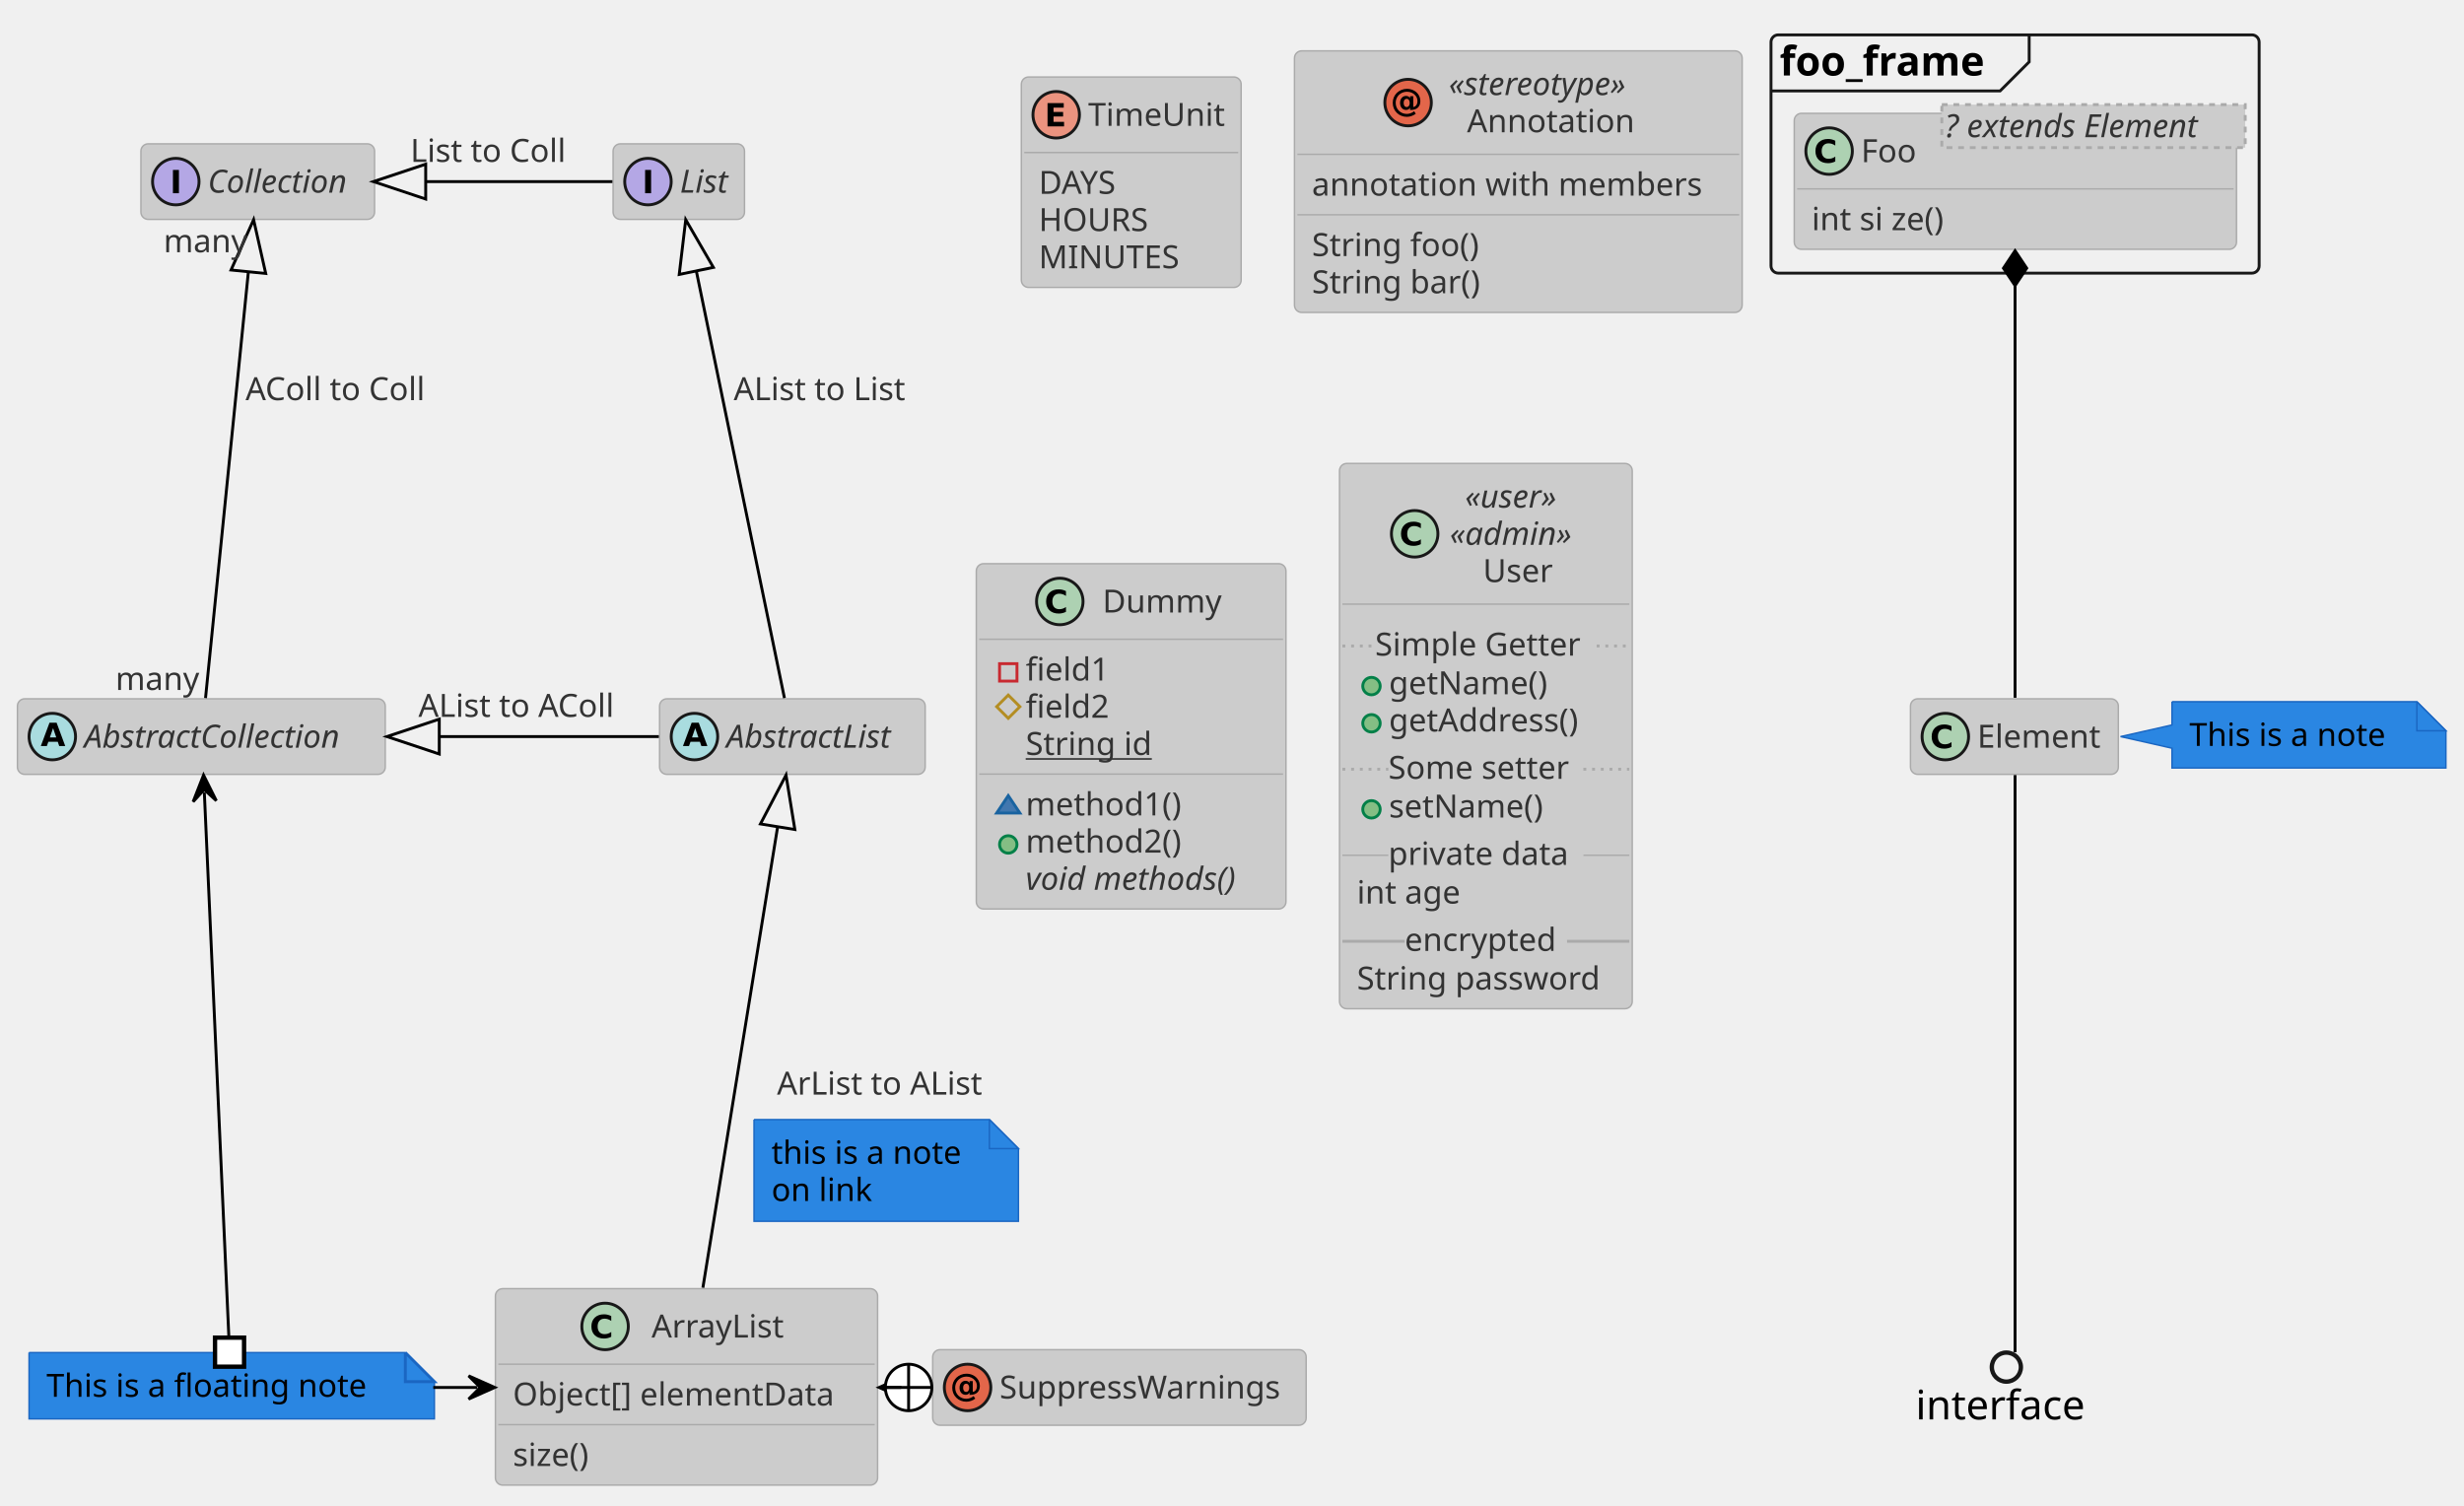
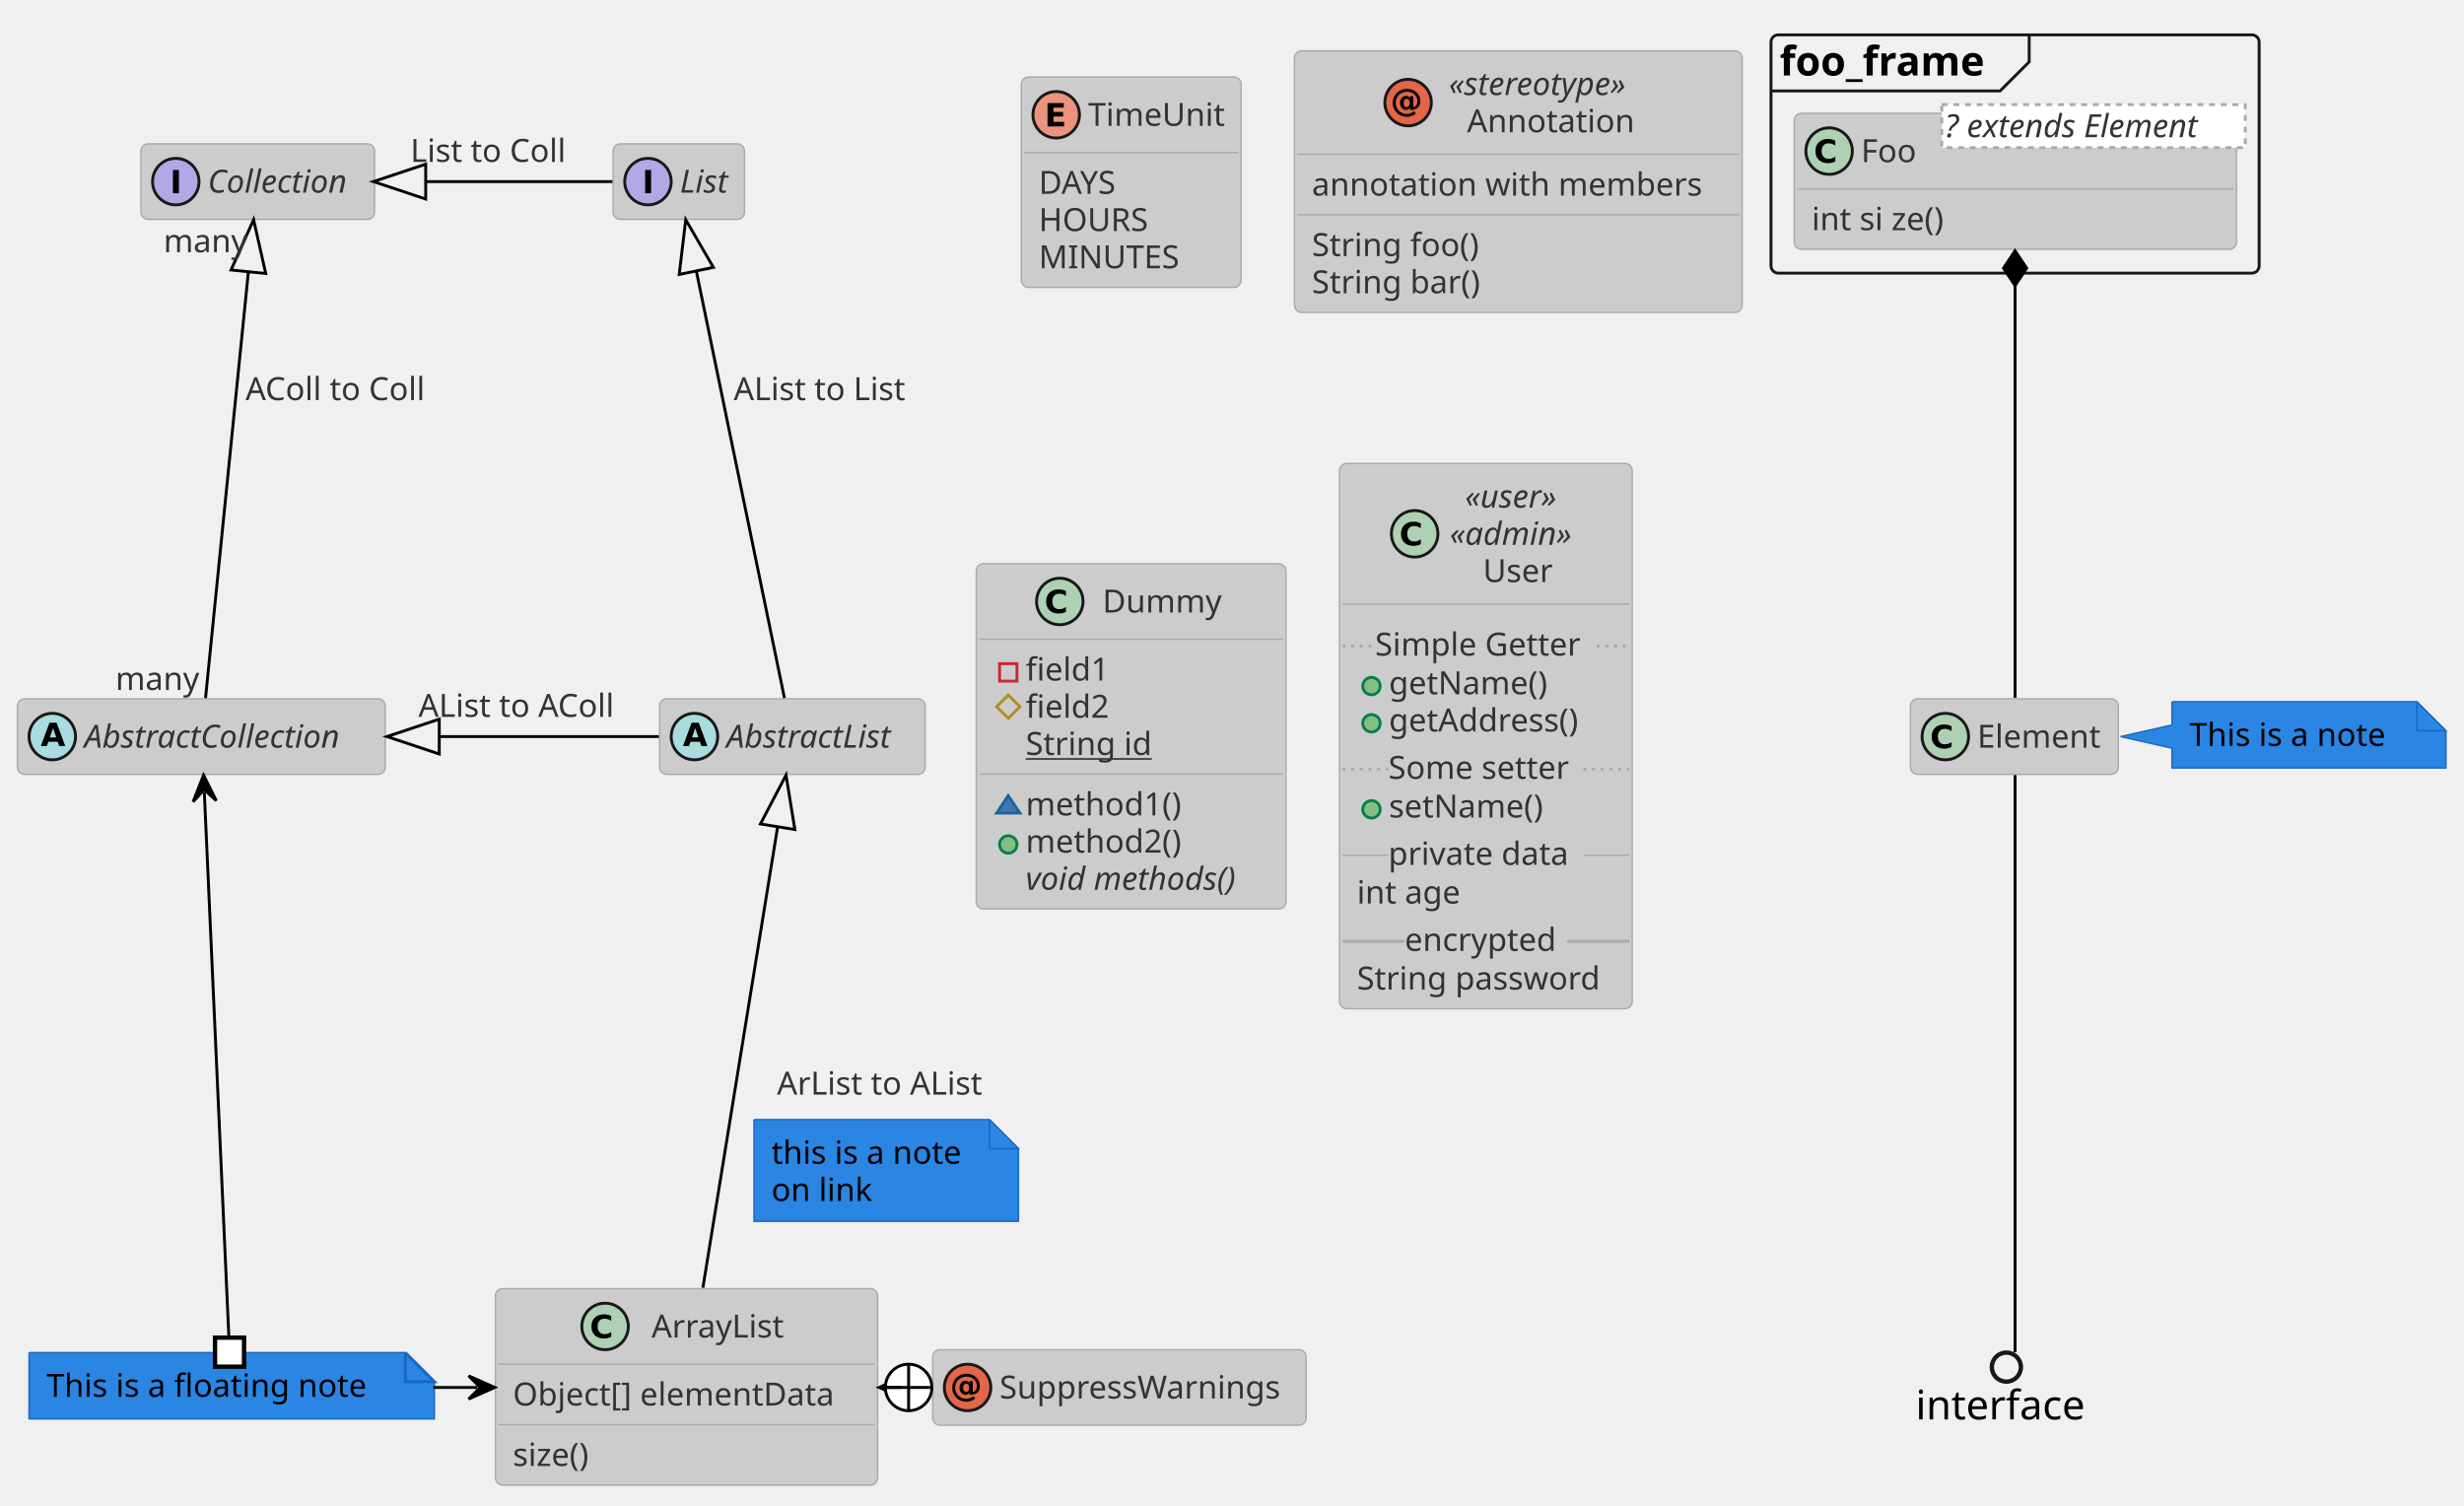
<svg xmlns="http://www.w3.org/2000/svg" contentStyleType="text/css" height="518px" preserveAspectRatio="none" style="width:848px;height:518px;background:#FFFFFF;" version="1.1" viewBox="0 0 848 518" width="848px" zoomAndPan="magnify">
  <defs />
  <g>
    <g id="cluster_foo_frame">
      <rect fill="none" height="82" rx="2.5" ry="2.5" style="stroke:#181818;stroke-width:1.0;" width="168" x="609.5" y="12" />
      <path d="M698.352,12 L698.352,21.297 L688.352,31.297 L609.5,31.297 " fill="none" style="stroke:#181818;stroke-width:1.0;" />
      <text fill="#000000" font-family="sans-serif" font-size="14" font-weight="bold" lengthAdjust="spacing" textLength="78.853" x="612.5" y="25.995">foo_frame</text>
    </g>
    <g id="elem_AbstractList">
      <rect codeLine="7" fill="#CCCCCC" height="26" id="AbstractList" rx="2.5" ry="2.5" style="stroke:#AAAAAA;stroke-width:0.5;" width="91.404" x="227" y="240.5" />
      <ellipse cx="239" cy="253.5" fill="#A9DCDF" rx="8" ry="8" style="stroke:#181818;stroke-width:1.0;" />
      <path d="M240.875,255.281 L237.641,255.281 L237.125,256.75 L235.047,256.75 L238.031,248.734 L240.484,248.734 L243.453,256.75 L241.375,256.75 L240.875,255.281 Z M238.156,253.797 L240.359,253.797 L239.266,250.609 L238.156,253.797 Z " fill="#000000" />
      <text fill="#333333" font-family="Verdana" font-size="11" font-style="italic" lengthAdjust="spacing" textLength="65.404" x="250" y="257.308">AbstractList</text>
    </g>
    <g id="elem_AbstractCollection">
      <rect codeLine="8" fill="#CCCCCC" height="26" id="AbstractCollection" rx="2.5" ry="2.5" style="stroke:#AAAAAA;stroke-width:0.5;" width="126.585" x="6" y="240.5" />
      <ellipse cx="18" cy="253.5" fill="#A9DCDF" rx="8" ry="8" style="stroke:#181818;stroke-width:1.0;" />
      <path d="M19.875,255.281 L16.641,255.281 L16.125,256.75 L14.047,256.75 L17.031,248.734 L19.484,248.734 L22.453,256.75 L20.375,256.75 L19.875,255.281 Z M17.156,253.797 L19.359,253.797 L18.266,250.609 L17.156,253.797 Z " fill="#000000" />
      <text fill="#333333" font-family="Verdana" font-size="11" font-style="italic" lengthAdjust="spacing" textLength="100.585" x="29" y="257.308">AbstractCollection</text>
    </g>
    <g id="elem_List">
      <rect codeLine="9" fill="#CCCCCC" height="26" id="List" rx="2.5" ry="2.5" style="stroke:#AAAAAA;stroke-width:0.5;" width="45.228" x="211" y="49.5" />
      <ellipse cx="223" cy="62.5" fill="#B4A7E5" rx="8" ry="8" style="stroke:#181818;stroke-width:1.0;" />
      <path d="M222.016,58.484 L224.078,58.484 L224.078,66.5 L222.016,66.5 L222.016,58.484 Z " fill="#000000" />
      <text fill="#333333" font-family="Verdana" font-size="11" font-style="italic" lengthAdjust="spacing" textLength="19.229" x="234" y="66.308">List</text>
    </g>
    <g id="elem_Collection">
      <rect codeLine="10" fill="#CCCCCC" height="26" id="Collection" rx="2.5" ry="2.5" style="stroke:#AAAAAA;stroke-width:0.5;" width="80.409" x="48.5" y="49.5" />
      <ellipse cx="60.5" cy="62.5" fill="#B4A7E5" rx="8" ry="8" style="stroke:#181818;stroke-width:1.0;" />
      <path d="M59.516,58.484 L61.578,58.484 L61.578,66.5 L59.516,66.5 L59.516,58.484 Z " fill="#000000" />
      <text fill="#333333" font-family="Verdana" font-size="11" font-style="italic" lengthAdjust="spacing" textLength="54.409" x="71.5" y="66.308">Collection</text>
    </g>
    <g id="elem_ArrayList">
      <rect codeLine="20" fill="#CCCCCC" height="67.609" id="ArrayList" rx="2.5" ry="2.5" style="stroke:#AAAAAA;stroke-width:0.5;" width="131.528" x="170.5" y="443.5" />
      <ellipse cx="208.24" cy="456.5" fill="#ADD1B2" rx="8" ry="8" style="stroke:#181818;stroke-width:1.0;" />
      <path d="M210.365,460.062 Q209.787,460.359 209.162,460.5 Q208.552,460.656 207.88,460.656 Q205.88,460.656 204.708,459.547 Q203.537,458.422 203.537,456.5 Q203.537,454.578 204.708,453.453 Q205.88,452.328 207.88,452.328 Q208.552,452.328 209.162,452.484 Q209.787,452.641 210.365,452.938 L210.365,454.594 Q209.787,454.203 209.224,454.016 Q208.662,453.828 208.052,453.828 Q206.943,453.828 206.302,454.547 Q205.677,455.25 205.677,456.5 Q205.677,457.734 206.302,458.453 Q206.943,459.156 208.052,459.156 Q208.662,459.156 209.224,458.984 Q209.787,458.797 210.365,458.406 L210.365,460.062 Z " fill="#000000" />
      <text fill="#333333" font-family="Verdana" font-size="11" lengthAdjust="spacing" textLength="49.049" x="224.24" y="460.308">ArrayList</text>
      <line style="stroke:#AAAAAA;stroke-width:0.5;" x1="171.5" x2="301.028" y1="469.5" y2="469.5" />
      <text fill="#333333" font-family="sans-serif" font-size="11" lengthAdjust="spacing" textLength="119.528" x="176.5" y="483.71">Object[] elementData</text>
      <line style="stroke:#AAAAAA;stroke-width:0.5;" x1="171.5" x2="301.028" y1="490.305" y2="490.305" />
      <text fill="#333333" font-family="sans-serif" font-size="11" lengthAdjust="spacing" textLength="29.912" x="176.5" y="504.515">size()</text>
    </g>
    <g id="elem_TimeUnit">
      <rect codeLine="25" fill="#CCCCCC" height="72.414" id="TimeUnit" rx="2.5" ry="2.5" style="stroke:#AAAAAA;stroke-width:0.5;" width="75.65" x="351.5" y="26.5" />
      <ellipse cx="363.5" cy="39.5" fill="#EB937F" rx="8" ry="8" style="stroke:#181818;stroke-width:1.0;" />
      <path d="M360.516,35.484 L366.094,35.484 L366.094,37.047 L362.578,37.047 L362.578,38.531 L365.875,38.531 L365.875,40.094 L362.578,40.094 L362.578,41.938 L366.203,41.938 L366.203,43.5 L360.516,43.5 L360.516,35.484 Z " fill="#000000" />
      <text fill="#333333" font-family="Verdana" font-size="11" lengthAdjust="spacing" textLength="49.65" x="374.5" y="43.308">TimeUnit</text>
      <line style="stroke:#AAAAAA;stroke-width:0.5;" x1="352.5" x2="426.15" y1="52.5" y2="52.5" />
      <text fill="#333333" font-family="sans-serif" font-size="11" lengthAdjust="spacing" textLength="29.697" x="357.5" y="66.71">DAYS</text>
      <text fill="#333333" font-family="sans-serif" font-size="11" lengthAdjust="spacing" textLength="39.606" x="357.5" y="79.515">HOURS</text>
      <text fill="#333333" font-family="sans-serif" font-size="11" lengthAdjust="spacing" textLength="49.666" x="357.5" y="92.32">MINUTES</text>
    </g>
    <g id="elem_SuppressWarnings">
      <rect codeLine="31" fill="#CCCCCC" height="26" id="SuppressWarnings" rx="2.5" ry="2.5" style="stroke:#AAAAAA;stroke-width:0.5;" width="128.523" x="321" y="464.5" />
      <ellipse cx="333" cy="477.5" fill="#E3664A" rx="8" ry="8" style="stroke:#181818;stroke-width:1.0;" />
      <path d="M331.469,477.609 Q331.469,478.266 331.75,478.656 Q332.031,479.031 332.516,479.031 Q332.984,479.031 333.266,478.656 Q333.562,478.266 333.562,477.609 Q333.562,476.953 333.266,476.578 Q332.984,476.203 332.5,476.203 Q332.031,476.203 331.75,476.578 Q331.469,476.953 331.469,477.609 Z M333.672,479.219 Q333.5,479.609 333.141,479.828 Q332.797,480.031 332.312,480.031 Q331.391,480.031 330.812,479.359 Q330.234,478.688 330.234,477.609 Q330.234,476.547 330.812,475.875 Q331.391,475.203 332.312,475.203 Q332.797,475.203 333.141,475.422 Q333.5,475.625 333.672,476.016 L333.672,475.312 L334.781,475.312 L334.781,479.031 Q335.453,478.922 335.828,478.391 Q336.219,477.844 336.219,477 Q336.219,476.469 336.062,476 Q335.906,475.531 335.594,475.141 Q335.078,474.484 334.312,474.125 Q333.547,473.766 332.656,473.766 Q332.031,473.766 331.453,473.938 Q330.891,474.094 330.406,474.422 Q329.609,474.938 329.172,475.781 Q328.734,476.609 328.734,477.578 Q328.734,478.391 329.016,479.094 Q329.297,479.781 329.844,480.328 Q330.391,480.844 331.078,481.125 Q331.781,481.406 332.562,481.406 Q333.234,481.406 333.906,481.141 Q334.594,480.891 335.078,480.469 L335.641,481.344 Q334.969,481.859 334.172,482.125 Q333.391,482.406 332.578,482.406 Q331.578,482.406 330.688,482.047 Q329.812,481.703 329.125,481.031 Q328.438,480.359 328.078,479.484 Q327.719,478.594 327.719,477.578 Q327.719,476.609 328.078,475.719 Q328.453,474.828 329.125,474.156 Q329.812,473.5 330.703,473.141 Q331.609,472.766 332.578,472.766 Q333.781,472.766 334.766,473.234 Q335.75,473.688 336.406,474.547 Q336.812,475.078 337.016,475.703 Q337.219,476.312 337.219,476.984 Q337.219,478.438 336.344,479.25 Q335.469,480.047 333.875,480.047 L333.672,480.047 L333.672,479.219 Z " fill="#000000" />
      <text fill="#333333" font-family="Verdana" font-size="11" lengthAdjust="spacing" textLength="102.523" x="344" y="481.308">SuppressWarnings</text>
    </g>
    <g id="elem_Annotation">
      <rect codeLine="33" fill="#CCCCCC" height="90.023" id="Annotation" rx="2.5" ry="2.5" style="stroke:#AAAAAA;stroke-width:0.5;" width="154.071" x="445.5" y="17.5" />
      <ellipse cx="484.603" cy="35.305" fill="#E3664A" rx="8" ry="8" style="stroke:#181818;stroke-width:1.0;" />
      <path d="M483.072,35.414 Q483.072,36.07 483.353,36.461 Q483.635,36.836 484.119,36.836 Q484.588,36.836 484.869,36.461 Q485.166,36.07 485.166,35.414 Q485.166,34.758 484.869,34.383 Q484.588,34.008 484.103,34.008 Q483.635,34.008 483.353,34.383 Q483.072,34.758 483.072,35.414 Z M485.275,37.023 Q485.103,37.414 484.744,37.633 Q484.4,37.836 483.916,37.836 Q482.994,37.836 482.416,37.164 Q481.838,36.492 481.838,35.414 Q481.838,34.352 482.416,33.68 Q482.994,33.008 483.916,33.008 Q484.4,33.008 484.744,33.227 Q485.103,33.43 485.275,33.82 L485.275,33.117 L486.385,33.117 L486.385,36.836 Q487.056,36.727 487.431,36.195 Q487.822,35.648 487.822,34.805 Q487.822,34.273 487.666,33.805 Q487.51,33.336 487.197,32.945 Q486.681,32.289 485.916,31.93 Q485.15,31.57 484.26,31.57 Q483.635,31.57 483.056,31.742 Q482.494,31.898 482.01,32.227 Q481.213,32.742 480.775,33.586 Q480.338,34.414 480.338,35.383 Q480.338,36.195 480.619,36.898 Q480.9,37.586 481.447,38.133 Q481.994,38.648 482.681,38.93 Q483.385,39.211 484.166,39.211 Q484.838,39.211 485.51,38.945 Q486.197,38.695 486.681,38.273 L487.244,39.148 Q486.572,39.664 485.775,39.93 Q484.994,40.211 484.181,40.211 Q483.181,40.211 482.291,39.852 Q481.416,39.508 480.728,38.836 Q480.041,38.164 479.681,37.289 Q479.322,36.398 479.322,35.383 Q479.322,34.414 479.681,33.523 Q480.056,32.633 480.728,31.961 Q481.416,31.305 482.306,30.945 Q483.213,30.57 484.181,30.57 Q485.385,30.57 486.369,31.039 Q487.353,31.492 488.01,32.352 Q488.416,32.883 488.619,33.508 Q488.822,34.117 488.822,34.789 Q488.822,36.242 487.947,37.055 Q487.072,37.852 485.478,37.852 L485.275,37.852 L485.275,37.023 Z " fill="#000000" />
      <text fill="#333333" font-family="sans-serif" font-size="11" font-style="italic" lengthAdjust="spacing" textLength="72.864" x="498.603" y="32.71">«stereotype»</text>
      <text fill="#333333" font-family="Verdana" font-size="11" lengthAdjust="spacing" textLength="60.323" x="504.874" y="45.515">Annotation</text>
      <line style="stroke:#AAAAAA;stroke-width:0.5;" x1="446.5" x2="598.571" y1="53.109" y2="53.109" />
      <text fill="#333333" font-family="sans-serif" font-size="11" lengthAdjust="spacing" textLength="142.071" x="451.5" y="67.32">annotation with members</text>
      <line style="stroke:#AAAAAA;stroke-width:0.5;" x1="446.5" x2="598.571" y1="73.914" y2="73.914" />
      <text fill="#333333" font-family="sans-serif" font-size="11" lengthAdjust="spacing" textLength="62.24" x="451.5" y="88.124">String foo()</text>
      <text fill="#333333" font-family="sans-serif" font-size="11" lengthAdjust="spacing" textLength="63.153" x="451.5" y="100.929">String bar()</text>
    </g>
    <g id="elem_Dummy">
      <rect codeLine="39" fill="#CCCCCC" height="118.828" id="Dummy" rx="2.5" ry="2.5" style="stroke:#AAAAAA;stroke-width:0.5;" width="106.569" x="336" y="194" />
      <ellipse cx="364.734" cy="207" fill="#ADD1B2" rx="8" ry="8" style="stroke:#181818;stroke-width:1.0;" />
      <path d="M366.859,210.562 Q366.281,210.859 365.656,211 Q365.046,211.156 364.375,211.156 Q362.375,211.156 361.203,210.047 Q360.031,208.922 360.031,207 Q360.031,205.078 361.203,203.953 Q362.375,202.828 364.375,202.828 Q365.046,202.828 365.656,202.984 Q366.281,203.141 366.859,203.438 L366.859,205.094 Q366.281,204.703 365.718,204.516 Q365.156,204.328 364.546,204.328 Q363.437,204.328 362.796,205.047 Q362.171,205.75 362.171,207 Q362.171,208.234 362.796,208.953 Q363.437,209.656 364.546,209.656 Q365.156,209.656 365.718,209.484 Q366.281,209.297 366.859,208.906 L366.859,210.562 Z " fill="#000000" />
      <text fill="#333333" font-family="Verdana" font-size="11" lengthAdjust="spacing" textLength="43.382" x="379.453" y="210.808">Dummy</text>
      <line style="stroke:#AAAAAA;stroke-width:0.5;" x1="337" x2="441.569" y1="220" y2="220" />
      <rect fill="none" height="6" style="stroke:#C82930;stroke-width:1.0;" width="6" x="344" y="228.402" />
      <text fill="#333333" font-family="sans-serif" font-size="11" lengthAdjust="spacing" textLength="30.733" x="353" y="234.21">field1</text>
      <polygon fill="none" points="347,239.207,351,243.207,347,247.207,343,243.207" style="stroke:#B38D22;stroke-width:1.0;" />
      <text fill="#333333" font-family="sans-serif" font-size="11" lengthAdjust="spacing" textLength="30.733" x="353" y="247.015">field2</text>
      <text fill="#333333" font-family="sans-serif" font-size="11" lengthAdjust="spacing" text-decoration="underline" textLength="46.363" x="353" y="259.82">String id</text>
      <line style="stroke:#AAAAAA;stroke-width:0.5;" x1="337" x2="441.569" y1="266.414" y2="266.414" />
      <polygon fill="#4177AF" points="347,273.816,343,279.816,351,279.816" style="stroke:#1963A0;stroke-width:1.0;" />
      <text fill="#333333" font-family="sans-serif" font-size="11" lengthAdjust="spacing" textLength="58.062" x="353" y="280.625">method1()</text>
      <ellipse cx="347" cy="290.621" fill="#84BE84" rx="3" ry="3" style="stroke:#038048;stroke-width:1.0;" />
      <text fill="#333333" font-family="sans-serif" font-size="11" lengthAdjust="spacing" textLength="58.062" x="353" y="293.429">method2()</text>
      <text fill="#333333" font-family="sans-serif" font-size="11" font-style="italic" lengthAdjust="spacing" textLength="83.569" x="353" y="306.234">void methods()</text>
    </g>
    <g id="elem_N1">
      <path d="M10,465.5 L10,488.305 L149.497,488.305 L149.497,475.5 L139.497,465.5 L10,465.5 " fill="#2A86E2" style="stroke:#1A66C2;stroke-width:0.5;" />
      <path d="M139.497,465.5 L139.497,475.5 L149.497,475.5 L139.497,465.5 " fill="#2A86E2" style="stroke:#1A66C2;stroke-width:1.0;" />
      <text fill="#000000" font-family="Verdana" font-size="11" lengthAdjust="spacing" textLength="118.497" x="16" y="480.71">This is a floating note</text>
    </g>
    <g id="elem_Element">
      <rect fill="#CCCCCC" height="26" id="Element" rx="2.5" ry="2.5" style="stroke:#AAAAAA;stroke-width:0.5;" width="71.541" x="657.5" y="240.5" />
      <ellipse cx="669.5" cy="253.5" fill="#ADD1B2" rx="8" ry="8" style="stroke:#181818;stroke-width:1.0;" />
      <path d="M671.625,257.062 Q671.047,257.359 670.422,257.5 Q669.812,257.656 669.141,257.656 Q667.141,257.656 665.969,256.547 Q664.797,255.422 664.797,253.5 Q664.797,251.578 665.969,250.453 Q667.141,249.328 669.141,249.328 Q669.812,249.328 670.422,249.484 Q671.047,249.641 671.625,249.938 L671.625,251.594 Q671.047,251.203 670.484,251.016 Q669.922,250.828 669.312,250.828 Q668.203,250.828 667.562,251.547 Q666.938,252.25 666.938,253.5 Q666.938,254.734 667.562,255.453 Q668.203,256.156 669.312,256.156 Q669.922,256.156 670.484,255.984 Q671.047,255.797 671.625,255.406 L671.625,257.062 Z " fill="#000000" />
      <text fill="#333333" font-family="Verdana" font-size="11" lengthAdjust="spacing" textLength="45.541" x="680.5" y="257.308">Element</text>
    </g>
    <g id="elem_Elementlol26">
      <ellipse cx="690.5" cy="470.5" fill="#F1F1F1" rx="5" ry="5" style="stroke:#181818;stroke-width:1.5;" />
    </g>
    <text fill="#000000" font-family="sans-serif" font-size="14" lengthAdjust="spacing" textLength="62.44" x="659.28" y="488.495">interface</text>
    <g id="elem_GMN31">
      <path d="M747.5,241.5 L747.5,249.5 L729.797,253.5 L747.5,257.5 L747.5,264.305 A0,0 0 0 0 747.5,264.305 L841.778,264.305 A0,0 0 0 0 841.778,264.305 L841.778,251.5 L831.778,241.5 L747.5,241.5 A0,0 0 0 0 747.5,241.5 " fill="#2A86E2" style="stroke:#1A66C2;stroke-width:0.5;" />
      <path d="M831.778,241.5 L831.778,251.5 L841.778,251.5 L831.778,241.5 " fill="#2A86E2" style="stroke:#1A66C2;stroke-width:0.5;" />
      <text fill="#000000" font-family="Verdana" font-size="11" lengthAdjust="spacing" textLength="73.278" x="753.5" y="256.71">This is a note</text>
    </g>
    <g id="elem_User">
      <rect codeLine="69" fill="#CCCCCC" height="187.656" id="User" rx="2.5" ry="2.5" style="stroke:#AAAAAA;stroke-width:0.5;" width="100.741" x="461" y="159.5" />
      <ellipse cx="486.867" cy="183.707" fill="#ADD1B2" rx="8" ry="8" style="stroke:#181818;stroke-width:1.0;" />
      <path d="M488.992,187.269 Q488.414,187.566 487.789,187.707 Q487.179,187.863 486.507,187.863 Q484.507,187.863 483.336,186.754 Q482.164,185.629 482.164,183.707 Q482.164,181.785 483.336,180.66 Q484.507,179.535 486.507,179.535 Q487.179,179.535 487.789,179.691 Q488.414,179.848 488.992,180.144 L488.992,181.801 Q488.414,181.41 487.851,181.223 Q487.289,181.035 486.679,181.035 Q485.57,181.035 484.929,181.754 Q484.304,182.457 484.304,183.707 Q484.304,184.941 484.929,185.66 Q485.57,186.363 486.679,186.363 Q487.289,186.363 487.851,186.191 Q488.414,186.004 488.992,185.613 L488.992,187.269 Z " fill="#000000" />
      <text fill="#333333" font-family="sans-serif" font-size="11" font-style="italic" lengthAdjust="spacing" textLength="37.453" x="504.185" y="174.71">«user»</text>
      <text fill="#333333" font-family="sans-serif" font-size="11" font-style="italic" lengthAdjust="spacing" textLength="47.926" x="498.948" y="187.515">«admin»</text>
      <text fill="#333333" font-family="Verdana" font-size="11" lengthAdjust="spacing" textLength="25.072" x="510.375" y="200.32">User</text>
      <line style="stroke:#AAAAAA;stroke-width:0.5;" x1="462" x2="560.741" y1="207.914" y2="207.914" />
      <ellipse cx="472" cy="236.121" fill="#84BE84" rx="3" ry="3" style="stroke:#038048;stroke-width:1.0;" />
      <text fill="#333333" font-family="sans-serif" font-size="11" lengthAdjust="spacing" textLength="59.098" x="478" y="238.929">getName()</text>
      <ellipse cx="472" cy="248.926" fill="#84BE84" rx="3" ry="3" style="stroke:#038048;stroke-width:1.0;" />
      <text fill="#333333" font-family="sans-serif" font-size="11" lengthAdjust="spacing" textLength="70.888" x="478" y="251.734">getAddress()</text>
      <line style="stroke:#AAAAAA;stroke-width:1.0;stroke-dasharray:1.0,2.0;" x1="462" x2="473.238" y1="222.316" y2="222.316" />
      <text fill="#333333" font-family="sans-serif" font-size="11" lengthAdjust="spacing" textLength="76.264" x="473.238" y="225.625">Simple Getter</text>
      <line style="stroke:#AAAAAA;stroke-width:1.0;stroke-dasharray:1.0,2.0;" x1="549.503" x2="560.741" y1="222.316" y2="222.316" />
      <ellipse cx="472" cy="278.535" fill="#84BE84" rx="3" ry="3" style="stroke:#038048;stroke-width:1.0;" />
      <text fill="#333333" font-family="sans-serif" font-size="11" lengthAdjust="spacing" textLength="57.847" x="478" y="281.343">setName()</text>
      <line style="stroke:#AAAAAA;stroke-width:1.0;stroke-dasharray:1.0,2.0;" x1="462" x2="477.817" y1="264.731" y2="264.731" />
      <text fill="#333333" font-family="sans-serif" font-size="11" lengthAdjust="spacing" textLength="67.106" x="477.817" y="268.039">Some setter</text>
      <line style="stroke:#AAAAAA;stroke-width:1.0;stroke-dasharray:1.0,2.0;" x1="544.924" x2="560.741" y1="264.731" y2="264.731" />
      <text fill="#333333" font-family="sans-serif" font-size="11" lengthAdjust="spacing" textLength="38.328" x="467" y="310.953">int age</text>
      <line style="stroke:#AAAAAA;stroke-width:0.5;" x1="462" x2="477.788" y1="294.34" y2="294.34" />
      <text fill="#333333" font-family="sans-serif" font-size="11" lengthAdjust="spacing" textLength="67.165" x="477.788" y="297.648">private data</text>
      <line style="stroke:#AAAAAA;stroke-width:0.5;" x1="544.953" x2="560.741" y1="294.34" y2="294.34" />
      <text fill="#333333" font-family="sans-serif" font-size="11" lengthAdjust="spacing" textLength="88.741" x="467" y="340.562">String password</text>
      <line style="stroke:#AAAAAA;stroke-width:1.0;" x1="462" x2="483.438" y1="323.949" y2="323.949" />
      <text fill="#333333" font-family="sans-serif" font-size="11" lengthAdjust="spacing" textLength="55.865" x="483.438" y="327.257">encrypted</text>
      <line style="stroke:#AAAAAA;stroke-width:1.0;" x1="539.303" x2="560.741" y1="323.949" y2="323.949" />
    </g>
    <g id="elem_Foo">
      <rect codeLine="54" fill="#CCCCCC" height="46.805" id="Foo" rx="2.5" ry="2.5" style="stroke:#AAAAAA;stroke-width:0.5;" width="152.203" x="617.5" y="39" />
      <ellipse cx="629.5" cy="52" fill="#ADD1B2" rx="8" ry="8" style="stroke:#181818;stroke-width:1.0;" />
      <path d="M631.625,55.562 Q631.047,55.859 630.422,56 Q629.812,56.156 629.141,56.156 Q627.141,56.156 625.969,55.047 Q624.797,53.922 624.797,52 Q624.797,50.078 625.969,48.953 Q627.141,47.828 629.141,47.828 Q629.812,47.828 630.422,47.984 Q631.047,48.141 631.625,48.438 L631.625,50.094 Q631.047,49.703 630.484,49.516 Q629.922,49.328 629.312,49.328 Q628.203,49.328 627.562,50.047 Q626.938,50.75 626.938,52 Q626.938,53.234 627.562,53.953 Q628.203,54.656 629.312,54.656 Q629.922,54.656 630.484,54.484 Q631.047,54.297 631.625,53.906 L631.625,55.562 Z " fill="#000000" />
      <text fill="#333333" font-family="Verdana" font-size="11" lengthAdjust="spacing" textLength="19.787" x="640.5" y="55.808">Foo</text>
-       <rect fill="#CCCCCC" height="14.805" style="stroke:#AAAAAA;stroke-width:1.0;stroke-dasharray:2.0,2.0;" width="104.416" x="668.287" y="36" />
+       <rect fill="#FFFFFF" height="14.805" style="stroke:#AAAAAA;stroke-width:1.0;stroke-dasharray:2.0,2.0;" width="104.416" x="668.287" y="36" />
      <text fill="#333333" font-family="sans-serif" font-size="11" font-style="italic" lengthAdjust="spacing" textLength="102.416" x="669.287" y="47.21">? extends Element</text>
      <line style="stroke:#AAAAAA;stroke-width:0.5;" x1="618.5" x2="768.703" y1="65" y2="65" />
      <text fill="#333333" font-family="sans-serif" font-size="11" lengthAdjust="spacing" textLength="51.246" x="623.5" y="79.21">int si ze()</text>
    </g>
    <polygon fill="none" points="235.999,75.61,233.76,94.451,245.513,92.026,235.999,75.61" style="stroke:#000000;stroke-width:1.0;" />
    <path d="M239.637,93.239 C246.664,127.295 262.908,206.016 269.971,240.246 " fill="none" style="stroke:#000000;stroke-width:1.0;" />
    <text fill="#333333" font-family="Verdana" font-size="11" lengthAdjust="spacing" textLength="64.018" x="252.5" y="137.71">AList to List</text>
    <polygon fill="none" points="87.283,75.61,79.512,92.92,91.452,94.12,87.283,75.61" style="stroke:#000000;stroke-width:1.0;" />
    <path d="M85.482,93.52 C82.058,127.576 74.173,206.016 70.732,240.246 " fill="none" style="stroke:#000000;stroke-width:1.0;" />
    <text fill="#333333" font-family="Verdana" font-size="11" lengthAdjust="spacing" textLength="66.607" x="84.5" y="137.71">AColl to Coll</text>
    <text fill="#333333" font-family="Verdana" font-size="11" lengthAdjust="spacing" textLength="30.938" x="39.732" y="237.456">many</text>
    <text fill="#333333" font-family="Verdana" font-size="11" lengthAdjust="spacing" textLength="30.938" x="56.283" y="86.821">many</text>
    <polygon fill="none" points="128.506,62.5,146.506,68.5,146.506,56.5,128.506,62.5" style="stroke:#000000;stroke-width:1.0;" />
    <path d="M146.506,62.5 C172.995,62.5 188.781,62.5 210.767,62.5 " fill="none" style="stroke:#000000;stroke-width:1.0;" />
    <text fill="#333333" font-family="Verdana" font-size="11" lengthAdjust="spacing" textLength="57.788" x="141.25" y="55.71">List to Coll</text>
    <polygon fill="none" points="133.173,253.5,151.173,259.5,151.173,247.5,133.173,253.5" style="stroke:#000000;stroke-width:1.0;" />
    <path d="M151.173,253.5 C181.522,253.5 199.134,253.5 226.758,253.5 " fill="none" style="stroke:#000000;stroke-width:1.0;" />
    <text fill="#333333" font-family="Verdana" font-size="11" lengthAdjust="spacing" textLength="72.837" x="144" y="246.71">AList to AColl</text>
    <polygon fill="none" points="270.513,266.752,261.709,283.559,273.555,285.48,270.513,266.752" style="stroke:#000000;stroke-width:1.0;" />
    <path d="M267.632,284.52 C262.237,317.788 250.056,392.907 241.904,443.176 " fill="none" style="stroke:#000000;stroke-width:1.0;" />
    <text fill="#333333" font-family="Verdana" font-size="11" lengthAdjust="spacing" textLength="76.065" x="267.403" y="376.71">ArList to AList</text>
    <path d="M259.5,385.305 L259.5,420.305 L350.5,420.305 L350.5,395.305 L340.5,385.305 L259.5,385.305 " fill="#2A86E2" style="stroke:#1A66C2;stroke-width:0.5;" />
    <path d="M340.5,385.305 L340.5,395.305 L350.5,395.305 L340.5,385.305 " fill="#2A86E2" style="stroke:#1A66C2;stroke-width:0.5;" />
    <text fill="#000000" font-family="Verdana" font-size="11" lengthAdjust="spacing" textLength="70.872" x="265.5" y="400.515">this is a note</text>
    <text fill="#000000" font-family="Verdana" font-size="11" lengthAdjust="spacing" textLength="36.652" x="265.5" y="413.32">on link</text>
    <polygon fill="#000000" points="302.56,477.5,311.56,481.5,307.56,477.5,311.56,473.5,302.56,477.5" style="stroke:#000000;stroke-width:1.0;" />
    <ellipse cx="312.704" cy="477.5" fill="#FFFFFF" rx="8" ry="8" style="stroke:#000000;stroke-width:1.0;" />
    <line style="stroke:#000000;stroke-width:1.0;" x1="304.704" x2="320.704" y1="477.5" y2="477.5" />
    <line style="stroke:#000000;stroke-width:1.0;" x1="312.704" x2="312.704" y1="469.5" y2="485.5" />
    <path d="M308.56,477.5 C314.608,477.5 298.656,477.5 304.704,477.5 " fill="none" style="stroke:#000000;stroke-width:1.0;" />
    <polygon fill="#000000" points="70.052,266.752,66.461,275.923,70.277,271.747,74.453,275.563,70.052,266.752" style="stroke:#000000;stroke-width:1.0;" />
    <rect fill="#FFFFFF" height="10" style="stroke:#000000;stroke-width:1.5;" width="10" x="73.998" y="460.354" />
    <path d="M70.322,272.746 C72.087,311.923 77.08,422.785 78.773,460.359 " fill="none" style="stroke:#000000;stroke-width:1.0;" />
    <polygon fill="#000000" points="170.273,477.5,161.273,473.5,165.273,477.5,161.273,481.5,170.273,477.5" style="stroke:#000000;stroke-width:1.0;" />
    <path d="M149.107,477.5 C156.163,477.5 157.218,477.5 164.273,477.5 " fill="none" style="stroke:#000000;stroke-width:1.0;" />
    <polygon fill="#000000" points="693.5,86.298,689.5,92.298,693.5,98.298,697.5,92.298,693.5,86.298" style="stroke:#000000;stroke-width:1.0;" />
    <path d="M693.5,98.298 C693.5,138.552 693.5,208.914 693.5,240.132 " fill="none" style="stroke:#000000;stroke-width:1.0;" />
    <path d="M693.5,266.752 C693.5,305.929 693.5,427.78 693.5,465.354 " fill="none" style="stroke:#000000;stroke-width:1.0;" />
  </g>
</svg>
